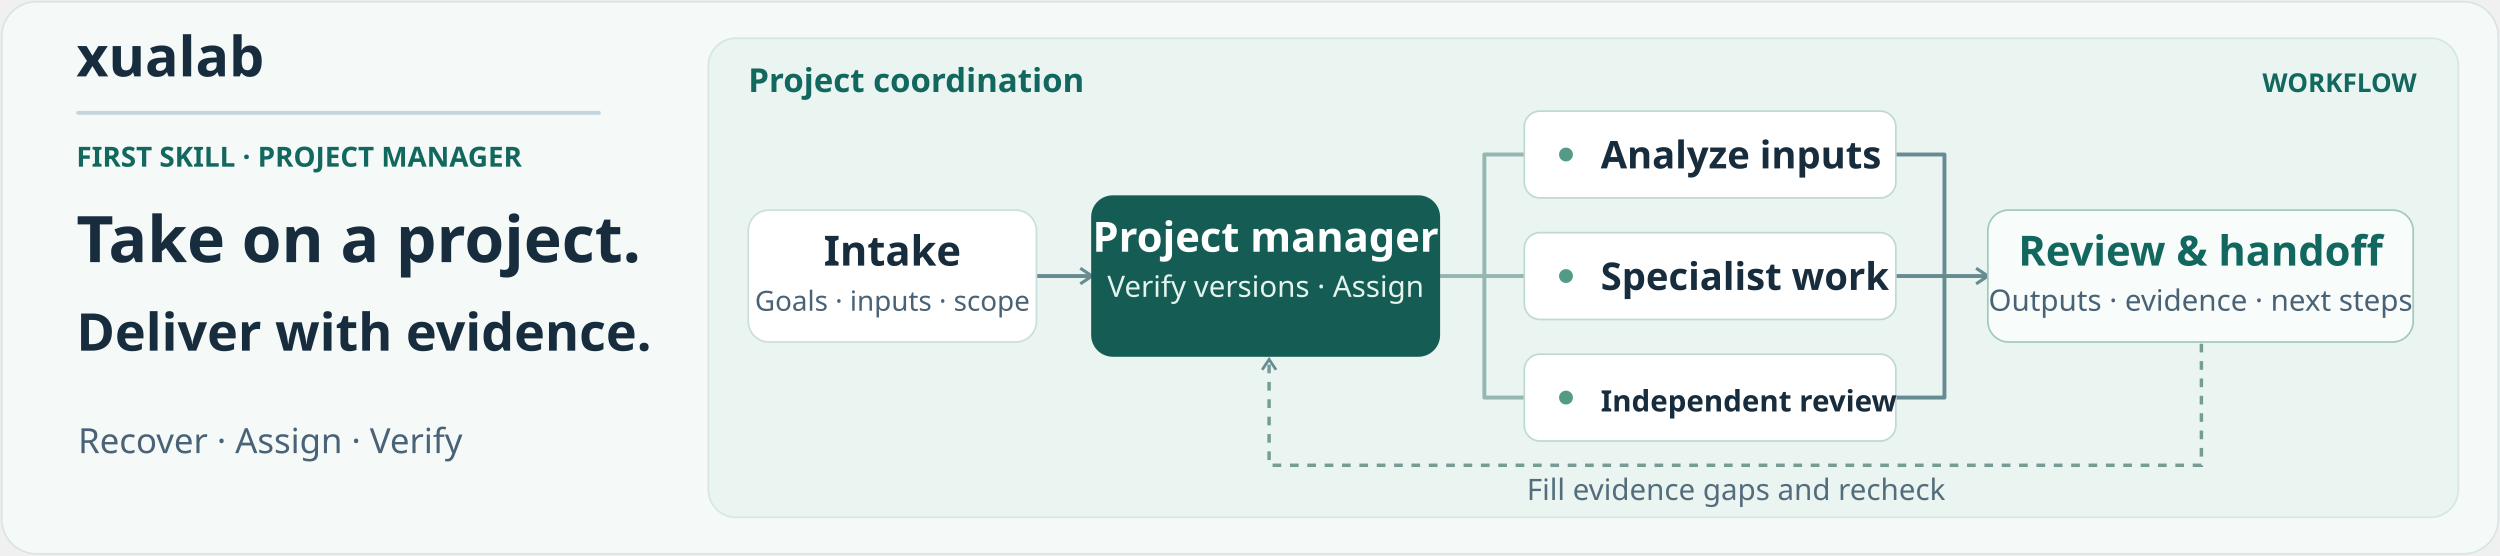
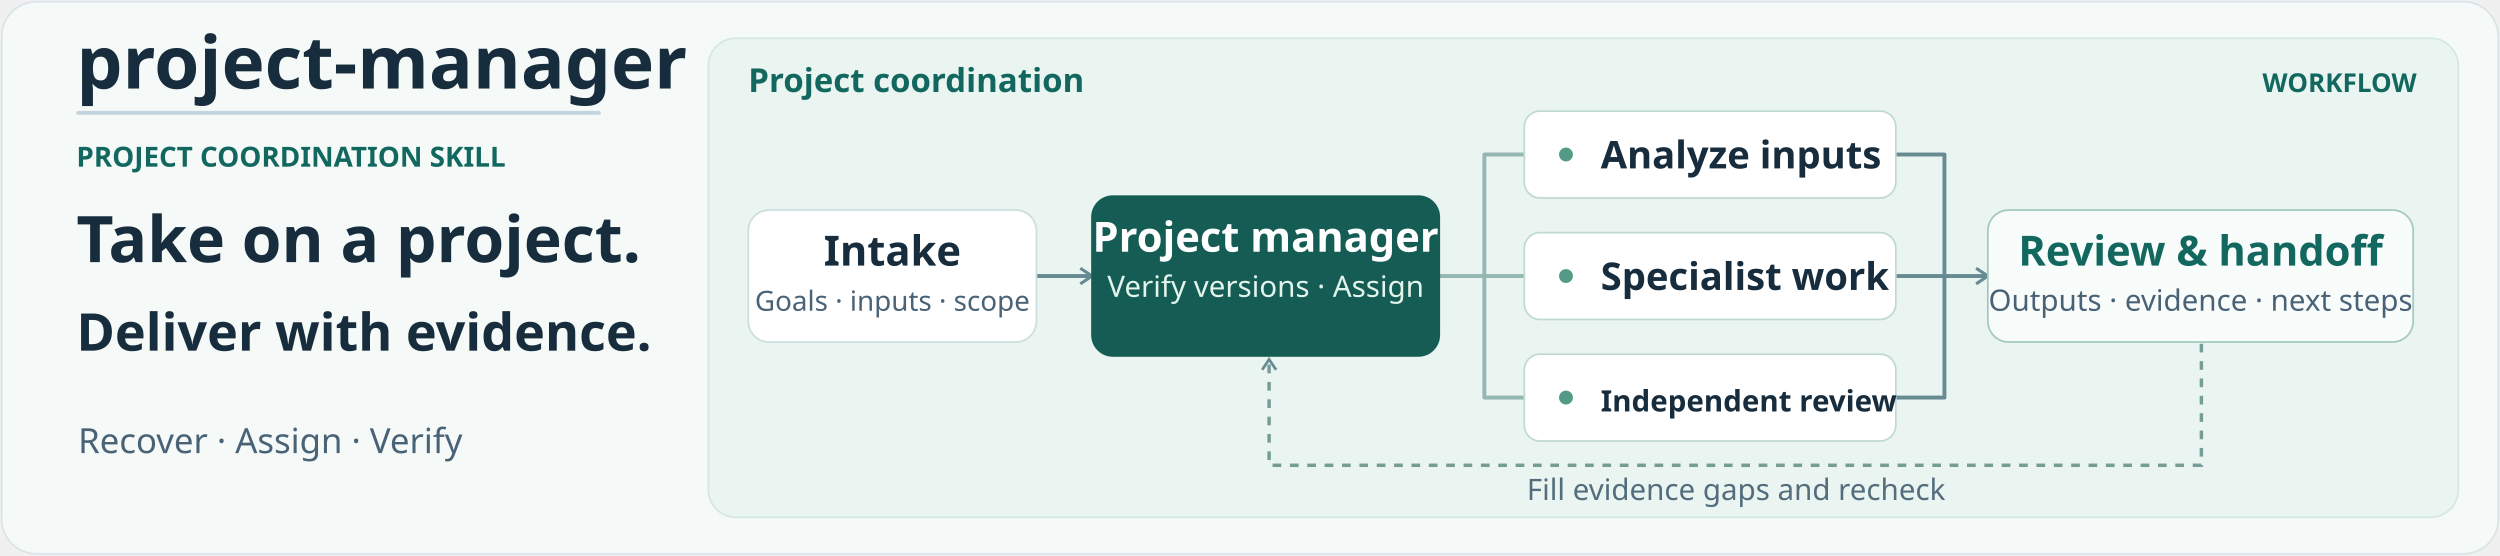
<svg xmlns="http://www.w3.org/2000/svg" width="1440" height="320" viewBox="0 0 1440 320" role="img">
  <defs>
    <marker id="tip" viewBox="0 0 10 10" refX="8" refY="5" markerWidth="5" markerHeight="5" orient="auto-start-reverse">
      <path d="M2 1 L8 5 L2 9" fill="none" stroke="#668C92" stroke-width="1.6" />
    </marker>
  </defs>
  <g font-family="Segoe UI, Microsoft YaHei, sans-serif">
    <rect x="1" y="1" width="1438" height="318" rx="20" fill="#F5FAF8" stroke="#D9E4E8" />
-     <text x="44" y="44" font-size="32" font-weight="730" fill="#172C3C" text-anchor="start">xualab</text>
+     <text x="44" y="51" font-size="42" font-weight="730" fill="#172C3C" text-anchor="start">project-manager</text>
    <path d="M45 65 H345" fill="none" stroke="#C4D5DE" stroke-width="2.25" stroke-linecap="round" stroke-linejoin="round" />
-     <text x="44" y="96" font-size="16" font-weight="650" fill="#12675E" text-anchor="start">FIRST SKILL · PROJECT MANAGER</text>
+     <text x="44" y="96" font-size="16" font-weight="650" fill="#12675E" text-anchor="start">PROJECT COORDINATION SKILL</text>
    <text x="44" y="151" font-size="37" font-weight="700" fill="#172C3C" text-anchor="start">Take on a project.</text>
    <text x="44" y="202" font-size="30" font-weight="700" fill="#172C3C" text-anchor="start">Deliver with evidence.</text>
    <text x="45" y="261" font-size="20" font-weight="400" fill="#496276" text-anchor="start">Recover · Assign · Verify</text>
    <rect x="408" y="22" width="1008" height="276" rx="16" fill="#EAF4F1" stroke="#D4E8E1" />
    <text x="431" y="53" font-size="19" font-weight="650" fill="#12675E" text-anchor="start">Project coordination</text>
    <text x="1392" y="53" font-size="15" font-weight="600" fill="#12675E" text-anchor="end">WORKFLOW</text>
    <path d="M597 159 H629" fill="none" stroke="#668C92" stroke-width="2.25" stroke-linecap="round" stroke-linejoin="round" marker-end="url(#tip)" />
    <path d="M829 159 H855 M855 89 V229 M855 89 H878 M855 159 H878 M855 229 H878" fill="none" stroke="#94B7B2" stroke-width="2.25" stroke-linecap="round" stroke-linejoin="round" />
    <path d="M1092 89 H1120 M1092 159 H1120 M1092 229 H1120 M1120 89 V229 M1120 159 H1145" fill="none" stroke="#668C92" stroke-width="2.25" stroke-linecap="round" stroke-linejoin="round" marker-end="url(#tip)" />
    <rect x="431" y="121" width="166" height="76" rx="12" fill="#FFFFFF" stroke="#CBDEDE" />
    <text x="514" y="153" font-size="24" font-weight="650" fill="#172C3C" text-anchor="middle">Intake</text>
    <text x="514" y="179" font-size="16" font-weight="400" fill="#496276" text-anchor="middle">Goals · inputs · scope</text>
    <rect x="629" y="113" width="200" height="92" rx="12" fill="#155D54" stroke="#155D54" />
    <text x="729" y="145" font-size="24" font-weight="650" fill="#FFFFFF" text-anchor="middle">Project manager</text>
    <text x="729" y="171" font-size="17" font-weight="400" fill="#E2F4EC" text-anchor="middle">Verify versions · Assign</text>
    <rect x="878" y="64" width="214" height="50" rx="9" fill="#FFFFFF" stroke="#BFD9D3" />
    <circle cx="902" cy="89" r="4" fill="#539B87" />
    <text x="922" y="97" font-size="22" font-weight="650" fill="#172C3C" text-anchor="start">Analyze inputs</text>
    <rect x="878" y="134" width="214" height="50" rx="9" fill="#FFFFFF" stroke="#BFD9D3" />
    <circle cx="902" cy="159" r="4" fill="#539B87" />
    <text x="922" y="167" font-size="22" font-weight="650" fill="#172C3C" text-anchor="start">Specialist work</text>
    <rect x="878" y="204" width="214" height="50" rx="9" fill="#FFFFFF" stroke="#BFD9D3" />
    <circle cx="902" cy="229" r="4" fill="#539B87" />
    <text x="922" y="237" font-size="17" font-weight="650" fill="#172C3C" text-anchor="start">Independent review</text>
    <rect x="1145" y="121" width="245" height="76" rx="12" fill="#F8FCFA" stroke="#A3C9BD" />
    <text x="1267.5" y="153" font-size="24" font-weight="650" fill="#12675E" text-anchor="middle">Review &amp; handoff</text>
    <text x="1267.5" y="179" font-size="17" font-weight="400" fill="#496276" text-anchor="middle">Outputs · evidence · next steps</text>
    <path d="M1268 198 V268 H731 V207" fill="none" stroke="#769C96" stroke-width="2" stroke-dasharray="5 5" marker-end="url(#tip)" />
    <text x="1000" y="288" font-size="17" font-weight="400" fill="#536D7C" text-anchor="middle">Fill evidence gaps and recheck</text>
  </g>
</svg>
